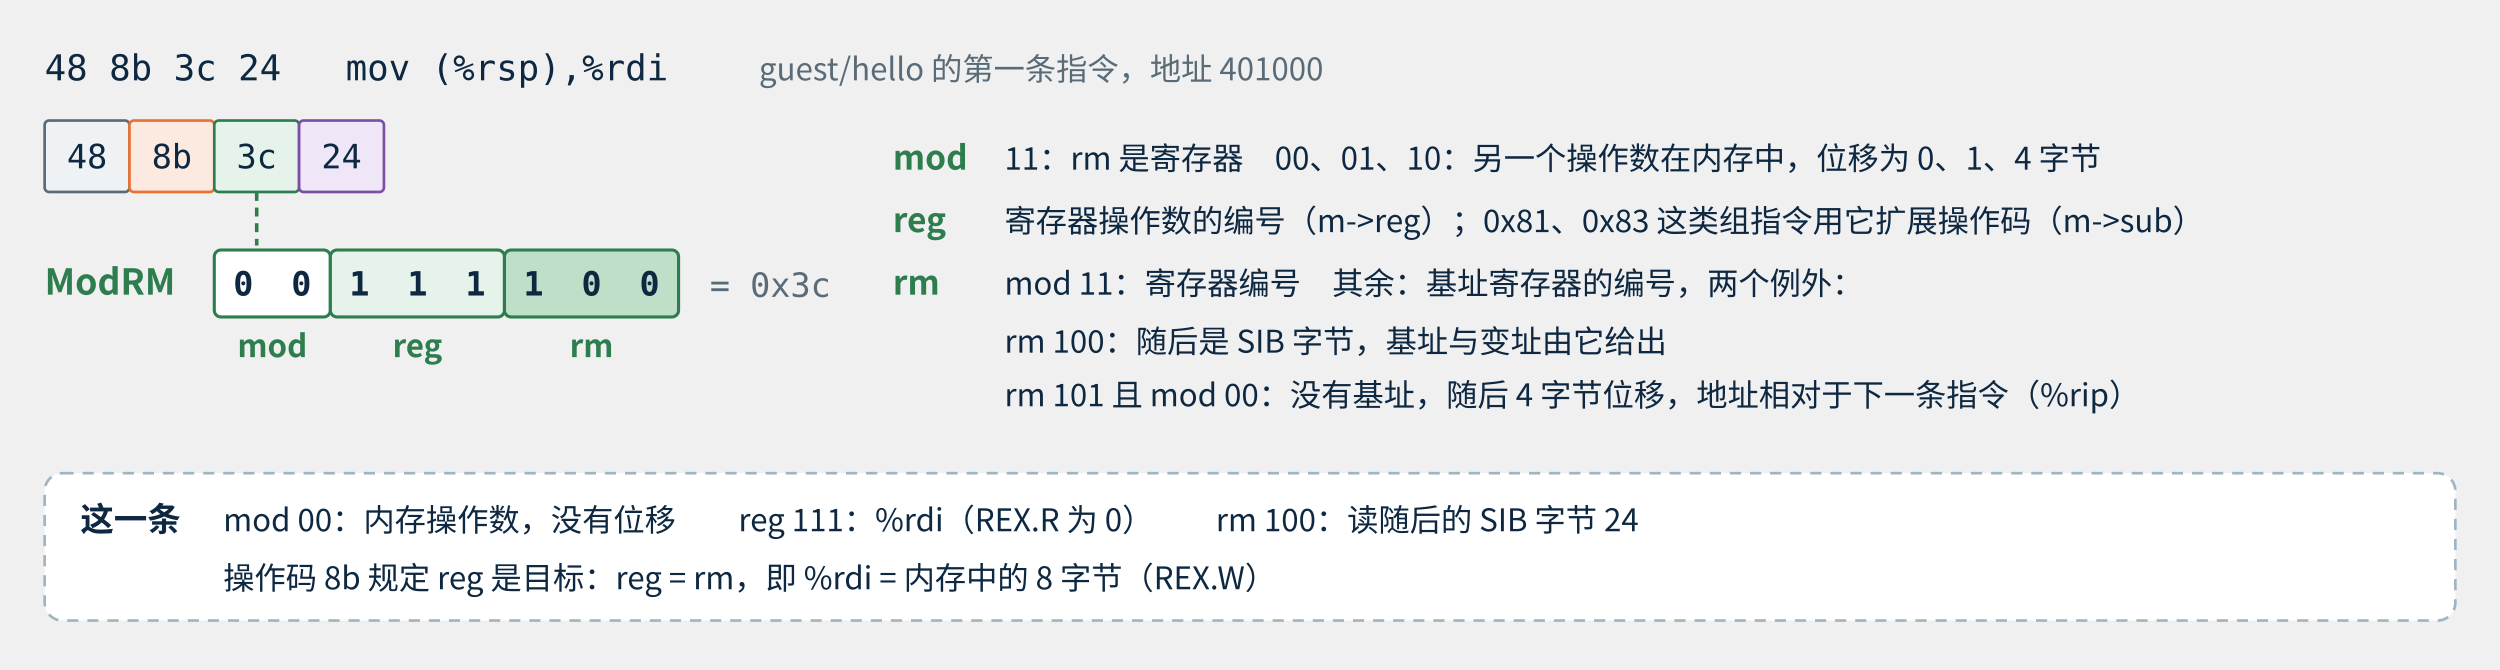
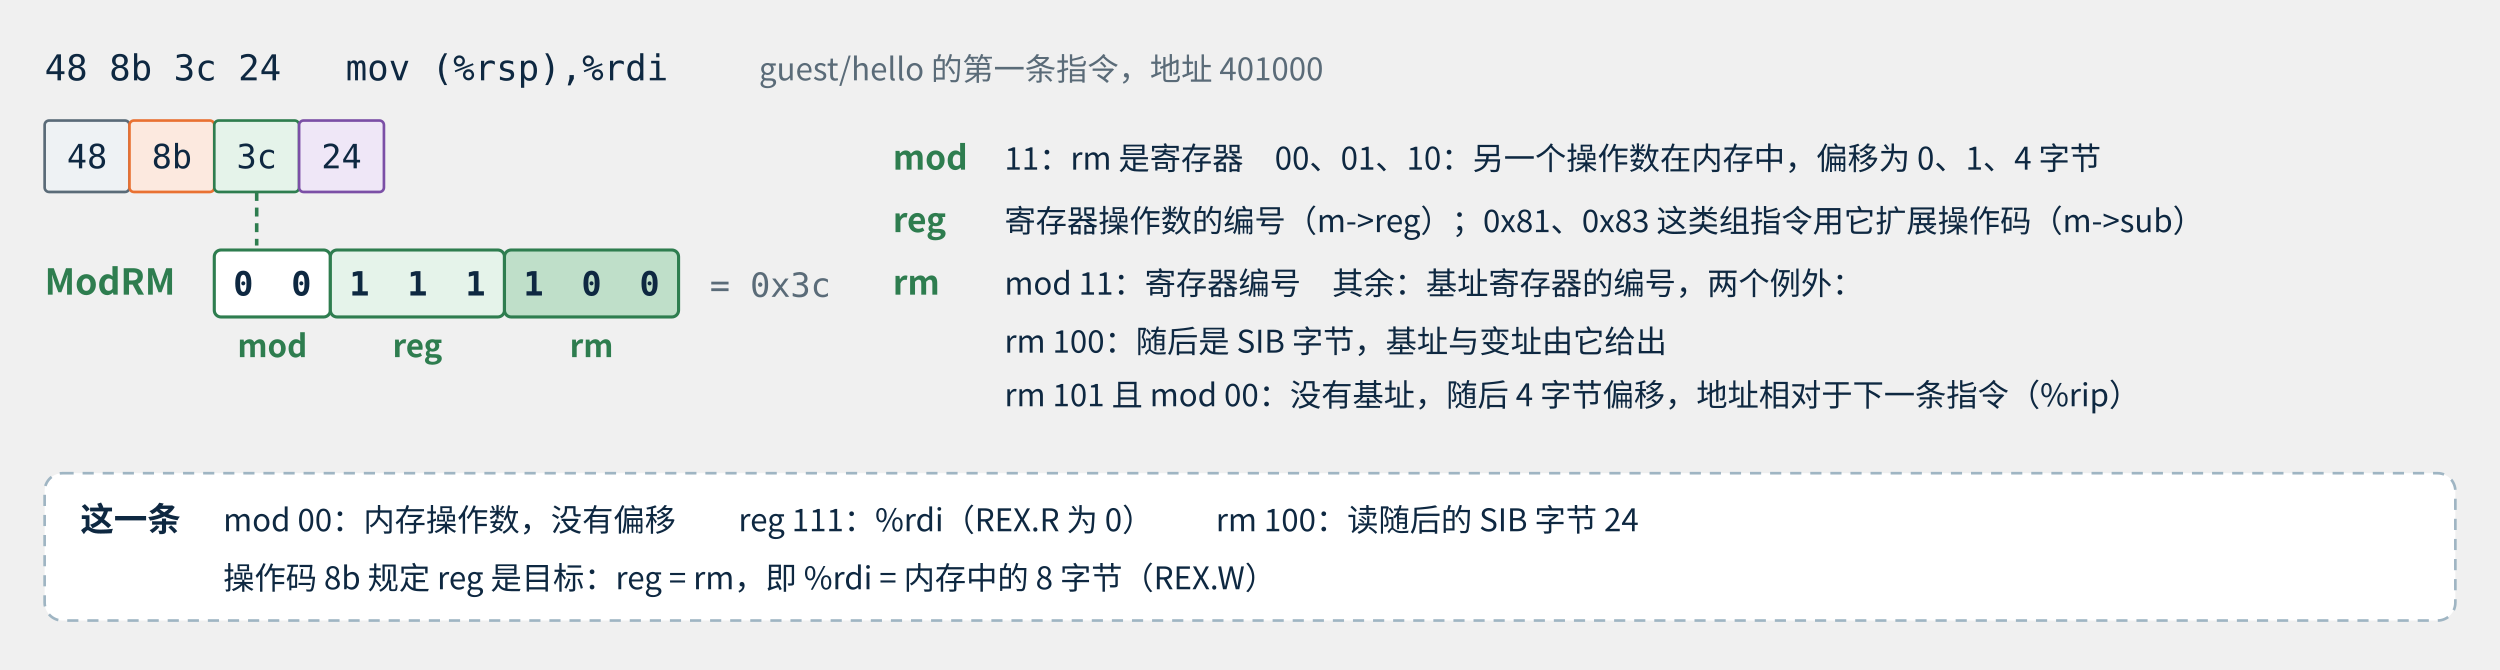
<svg xmlns="http://www.w3.org/2000/svg" viewBox="0 0 1120 300" width="1120" height="300">
  <defs>
    <marker id="ah-156082" viewBox="0 0 10 10" refX="9" refY="5" markerWidth="7" markerHeight="7" orient="auto-start-reverse">
      <path d="M0,0 L10,5 L0,10 z" fill="#156082" />
    </marker>
    <marker id="ah-e97132" viewBox="0 0 10 10" refX="9" refY="5" markerWidth="7" markerHeight="7" orient="auto-start-reverse">
      <path d="M0,0 L10,5 L0,10 z" fill="#e97132" />
    </marker>
    <marker id="ah-0e2841" viewBox="0 0 10 10" refX="9" refY="5" markerWidth="7" markerHeight="7" orient="auto-start-reverse">
      <path d="M0,0 L10,5 L0,10 z" fill="#0e2841" />
    </marker>
    <marker id="ah-2e7d4f" viewBox="0 0 10 10" refX="9" refY="5" markerWidth="7" markerHeight="7" orient="auto-start-reverse">
      <path d="M0,0 L10,5 L0,10 z" fill="#2e7d4f" />
    </marker>
    <marker id="ah-c0392b" viewBox="0 0 10 10" refX="9" refY="5" markerWidth="7" markerHeight="7" orient="auto-start-reverse">
      <path d="M0,0 L10,5 L0,10 z" fill="#c0392b" />
    </marker>
    <marker id="ah-5a6b78" viewBox="0 0 10 10" refX="9" refY="5" markerWidth="7" markerHeight="7" orient="auto-start-reverse">
      <path d="M0,0 L10,5 L0,10 z" fill="#5a6b78" />
    </marker>
    <marker id="ah-9fb5c3" viewBox="0 0 10 10" refX="9" refY="5" markerWidth="7" markerHeight="7" orient="auto-start-reverse">
      <path d="M0,0 L10,5 L0,10 z" fill="#9fb5c3" />
    </marker>
  </defs>
  <text x="20.0" y="36.0" font-family="SFMono-Regular, Menlo, DejaVu Sans Mono, Consolas, monospace" font-size="16" font-weight="normal" fill="#0e2841" text-anchor="start" xml:space="preserve">48 8b 3c 24   mov (%rsp),%rdi</text>
  <text x="340.0" y="36.0" font-family="PingFang SC, Noto Sans CJK SC, Source Han Sans SC, sans-serif" font-size="14" font-weight="normal" fill="#5a6b78" text-anchor="start">guest/hello 的第一条指令，地址 401000</text>
  <rect x="20.0" y="54.0" width="38.0" height="32.0" rx="2" fill="#eef2f4" stroke="#5a6b78" stroke-width="1.2" />
  <text x="39.0" y="75.4" font-family="SFMono-Regular, Menlo, DejaVu Sans Mono, Consolas, monospace" font-size="15" font-weight="normal" fill="#0e2841" text-anchor="middle">48</text>
  <rect x="58.0" y="54.0" width="38.0" height="32.0" rx="2" fill="#fce9df" stroke="#e97132" stroke-width="1.2" />
  <text x="77.0" y="75.4" font-family="SFMono-Regular, Menlo, DejaVu Sans Mono, Consolas, monospace" font-size="15" font-weight="normal" fill="#0e2841" text-anchor="middle">8b</text>
  <rect x="96.0" y="54.0" width="38.0" height="32.0" rx="2" fill="#e5f3ea" stroke="#2e7d4f" stroke-width="1.2" />
  <text x="115.0" y="75.4" font-family="SFMono-Regular, Menlo, DejaVu Sans Mono, Consolas, monospace" font-size="15" font-weight="normal" fill="#0e2841" text-anchor="middle">3c</text>
  <rect x="134.0" y="54.0" width="38.0" height="32.0" rx="2" fill="#efe7f7" stroke="#7b4fa6" stroke-width="1.2" />
  <text x="153.0" y="75.4" font-family="SFMono-Regular, Menlo, DejaVu Sans Mono, Consolas, monospace" font-size="15" font-weight="normal" fill="#0e2841" text-anchor="middle">24</text>
  <line x1="115.0" y1="86.0" x2="115.0" y2="110.0" stroke="#2e7d4f" stroke-width="1.6" stroke-dasharray="4 3" />
  <text x="20.0" y="132.0" font-family="PingFang SC, Noto Sans CJK SC, Source Han Sans SC, sans-serif" font-size="16" font-weight="bold" fill="#2e7d4f" text-anchor="start">ModRM</text>
  <rect x="96.0" y="112.0" width="52.0" height="30.0" rx="3" fill="#ffffff" stroke="#2e7d4f" stroke-width="1.4" />
  <text x="109.0" y="132.4" font-family="SFMono-Regular, Menlo, DejaVu Sans Mono, Consolas, monospace" font-size="15" font-weight="bold" fill="#0e2841" text-anchor="middle">0</text>
  <text x="135.0" y="132.4" font-family="SFMono-Regular, Menlo, DejaVu Sans Mono, Consolas, monospace" font-size="15" font-weight="bold" fill="#0e2841" text-anchor="middle">0</text>
  <text x="122.0" y="160.0" font-family="PingFang SC, Noto Sans CJK SC, Source Han Sans SC, sans-serif" font-size="14" font-weight="bold" fill="#2e7d4f" text-anchor="middle">mod</text>
  <rect x="148.0" y="112.0" width="78.0" height="30.0" rx="3" fill="#e5f3ea" stroke="#2e7d4f" stroke-width="1.4" />
  <text x="161.0" y="132.4" font-family="SFMono-Regular, Menlo, DejaVu Sans Mono, Consolas, monospace" font-size="15" font-weight="bold" fill="#0e2841" text-anchor="middle">1</text>
  <text x="187.0" y="132.4" font-family="SFMono-Regular, Menlo, DejaVu Sans Mono, Consolas, monospace" font-size="15" font-weight="bold" fill="#0e2841" text-anchor="middle">1</text>
  <text x="213.0" y="132.4" font-family="SFMono-Regular, Menlo, DejaVu Sans Mono, Consolas, monospace" font-size="15" font-weight="bold" fill="#0e2841" text-anchor="middle">1</text>
  <text x="187.0" y="160.0" font-family="PingFang SC, Noto Sans CJK SC, Source Han Sans SC, sans-serif" font-size="14" font-weight="bold" fill="#2e7d4f" text-anchor="middle">reg</text>
  <rect x="226.0" y="112.0" width="78.0" height="30.0" rx="3" fill="#bfdfc9" stroke="#2e7d4f" stroke-width="1.4" />
  <text x="239.0" y="132.4" font-family="SFMono-Regular, Menlo, DejaVu Sans Mono, Consolas, monospace" font-size="15" font-weight="bold" fill="#0e2841" text-anchor="middle">1</text>
  <text x="265.0" y="132.4" font-family="SFMono-Regular, Menlo, DejaVu Sans Mono, Consolas, monospace" font-size="15" font-weight="bold" fill="#0e2841" text-anchor="middle">0</text>
  <text x="291.0" y="132.4" font-family="SFMono-Regular, Menlo, DejaVu Sans Mono, Consolas, monospace" font-size="15" font-weight="bold" fill="#0e2841" text-anchor="middle">0</text>
  <text x="265.0" y="160.0" font-family="PingFang SC, Noto Sans CJK SC, Source Han Sans SC, sans-serif" font-size="14" font-weight="bold" fill="#2e7d4f" text-anchor="middle">rm</text>
  <text x="318.0" y="133.0" font-family="SFMono-Regular, Menlo, DejaVu Sans Mono, Consolas, monospace" font-size="15" font-weight="normal" fill="#5a6b78" text-anchor="start">= 0x3c</text>
  <text x="400.0" y="76.0" font-family="PingFang SC, Noto Sans CJK SC, Source Han Sans SC, sans-serif" font-size="15" font-weight="bold" fill="#2e7d4f" text-anchor="start">mod</text>
-   <text x="450.0" y="76.0" font-family="PingFang SC, Noto Sans CJK SC, Source Han Sans SC, sans-serif" font-size="14" font-weight="normal" fill="#0e2841" text-anchor="start">11：rm 是寄存器　00、01、10：另一个操作数在内存中，位移为 0、1、4 字节</text>
+   <text x="450.0" y="76.0" font-family="PingFang SC, Noto Sans CJK SC, Source Han Sans SC, sans-serif" font-size="14" font-weight="normal" fill="#0e2841" text-anchor="start">11：rm 是寄存器　00、01、10：另一个操作数在内存中，偏移为 0、1、4 字节</text>
  <text x="400.0" y="104.0" font-family="PingFang SC, Noto Sans CJK SC, Source Han Sans SC, sans-serif" font-size="15" font-weight="bold" fill="#2e7d4f" text-anchor="start">reg</text>
  <text x="450.0" y="104.0" font-family="PingFang SC, Noto Sans CJK SC, Source Han Sans SC, sans-serif" font-size="14" font-weight="normal" fill="#0e2841" text-anchor="start">寄存器操作数的编号（m-&gt;reg）；0x81、0x83 这类组指令用它扩展操作码（m-&gt;sub）</text>
  <text x="400.0" y="132.0" font-family="PingFang SC, Noto Sans CJK SC, Source Han Sans SC, sans-serif" font-size="15" font-weight="bold" fill="#2e7d4f" text-anchor="start">rm</text>
  <text x="450.0" y="132.0" font-family="PingFang SC, Noto Sans CJK SC, Source Han Sans SC, sans-serif" font-size="14" font-weight="normal" fill="#0e2841" text-anchor="start">mod 11：寄存器编号　其余：基址寄存器的编号，两个例外：</text>
  <text x="450.0" y="158.0" font-family="PingFang SC, Noto Sans CJK SC, Source Han Sans SC, sans-serif" font-size="14" font-weight="normal" fill="#0e2841" text-anchor="start">rm 100：随后是 SIB 字节，基址与变址由它给出</text>
-   <text x="450.0" y="182.0" font-family="PingFang SC, Noto Sans CJK SC, Source Han Sans SC, sans-serif" font-size="14" font-weight="normal" fill="#0e2841" text-anchor="start">rm 101 且 mod 00：没有基址，随后 4 字节位移，地址相对于下一条指令（%rip）</text>
+   <text x="450.0" y="182.0" font-family="PingFang SC, Noto Sans CJK SC, Source Han Sans SC, sans-serif" font-size="14" font-weight="normal" fill="#0e2841" text-anchor="start">rm 101 且 mod 00：没有基址，随后 4 字节偏移，地址相对于下一条指令（%rip）</text>
  <rect x="20.0" y="212.0" width="1080.0" height="66.0" rx="8" fill="#ffffff" stroke="#9fb5c3" stroke-width="1.2" stroke-dasharray="5 4" />
  <text x="36.0" y="238.0" font-family="PingFang SC, Noto Sans CJK SC, Source Han Sans SC, sans-serif" font-size="15" font-weight="bold" fill="#0e2841" text-anchor="start">这一条</text>
-   <text x="100.0" y="238.0" font-family="PingFang SC, Noto Sans CJK SC, Source Han Sans SC, sans-serif" font-size="14" font-weight="normal" fill="#0e2841" text-anchor="start">mod 00：内存操作数，没有位移　　reg 111：%rdi（REX.R 为 0）　　rm 100：读随后的 SIB 字节 24</text>
+   <text x="100.0" y="238.0" font-family="PingFang SC, Noto Sans CJK SC, Source Han Sans SC, sans-serif" font-size="14" font-weight="normal" fill="#0e2841" text-anchor="start">mod 00：内存操作数，没有偏移　　reg 111：%rdi（REX.R 为 0）　　rm 100：读随后的 SIB 字节 24</text>
  <text x="100.0" y="264.0" font-family="PingFang SC, Noto Sans CJK SC, Source Han Sans SC, sans-serif" font-size="14" font-weight="normal" fill="#0e2841" text-anchor="start">操作码 8b 规定 reg 是目标：reg = rm，即 %rdi = 内存中的 8 字节（REX.W）</text>
</svg>
